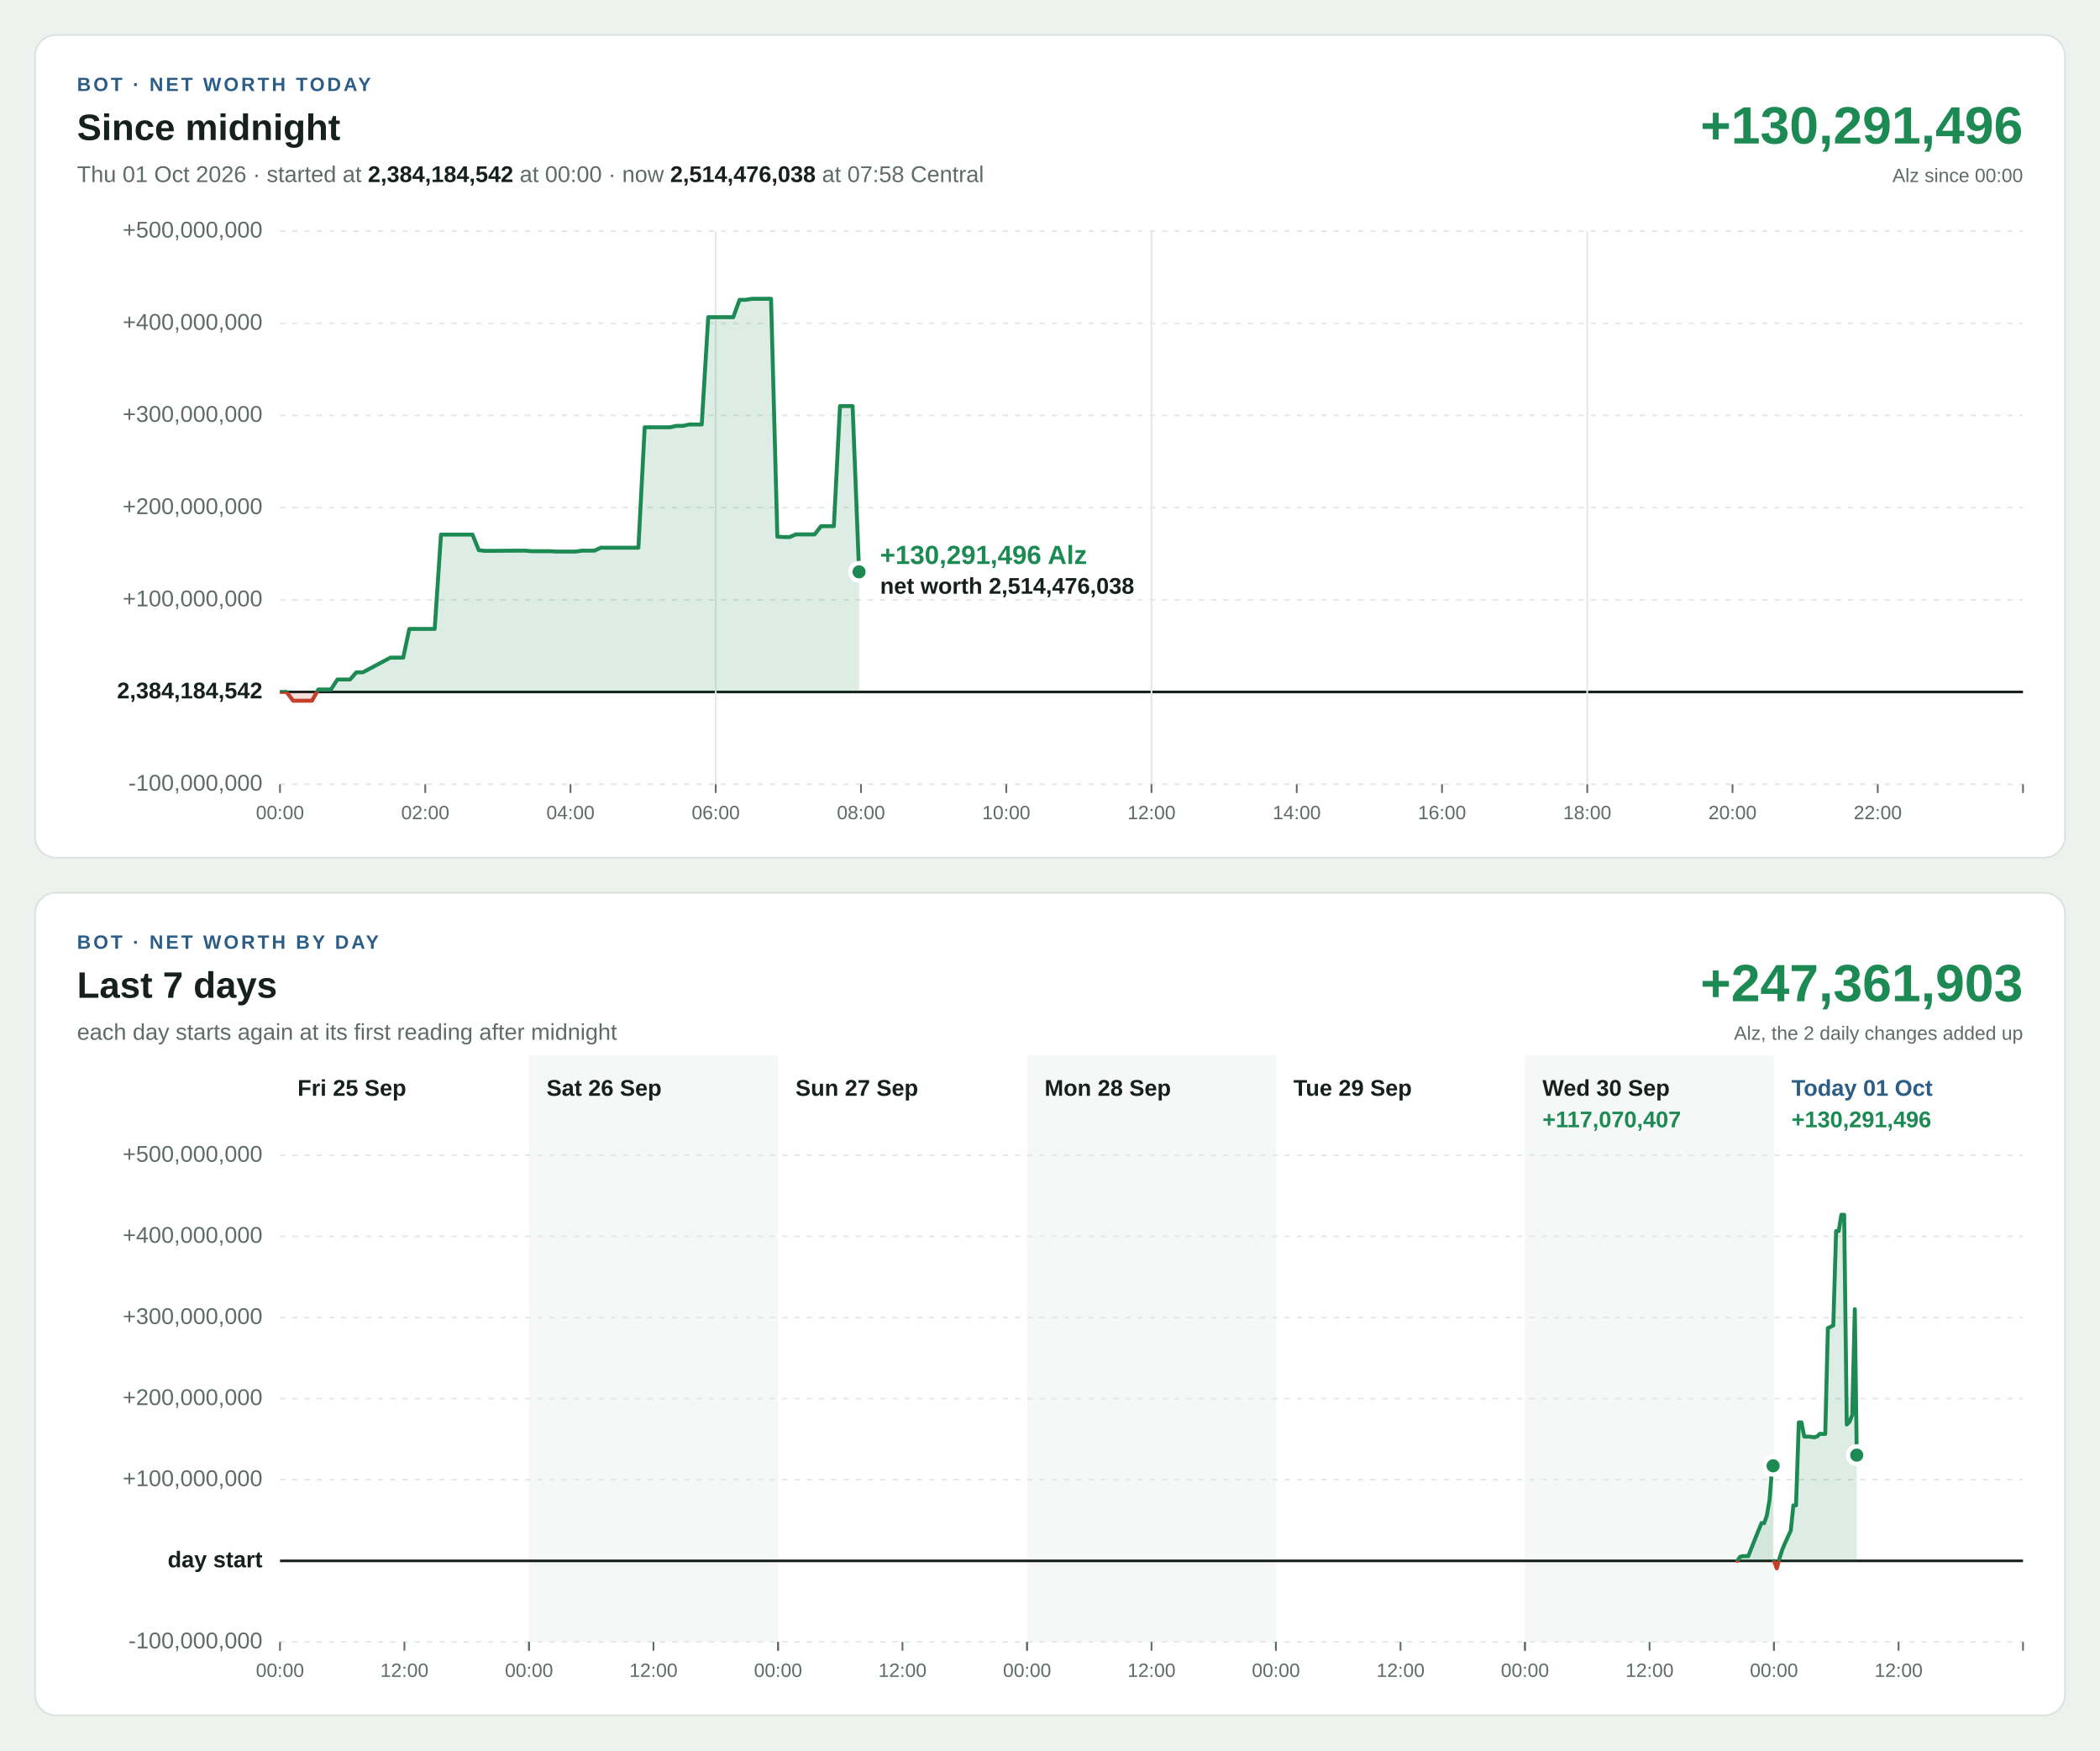
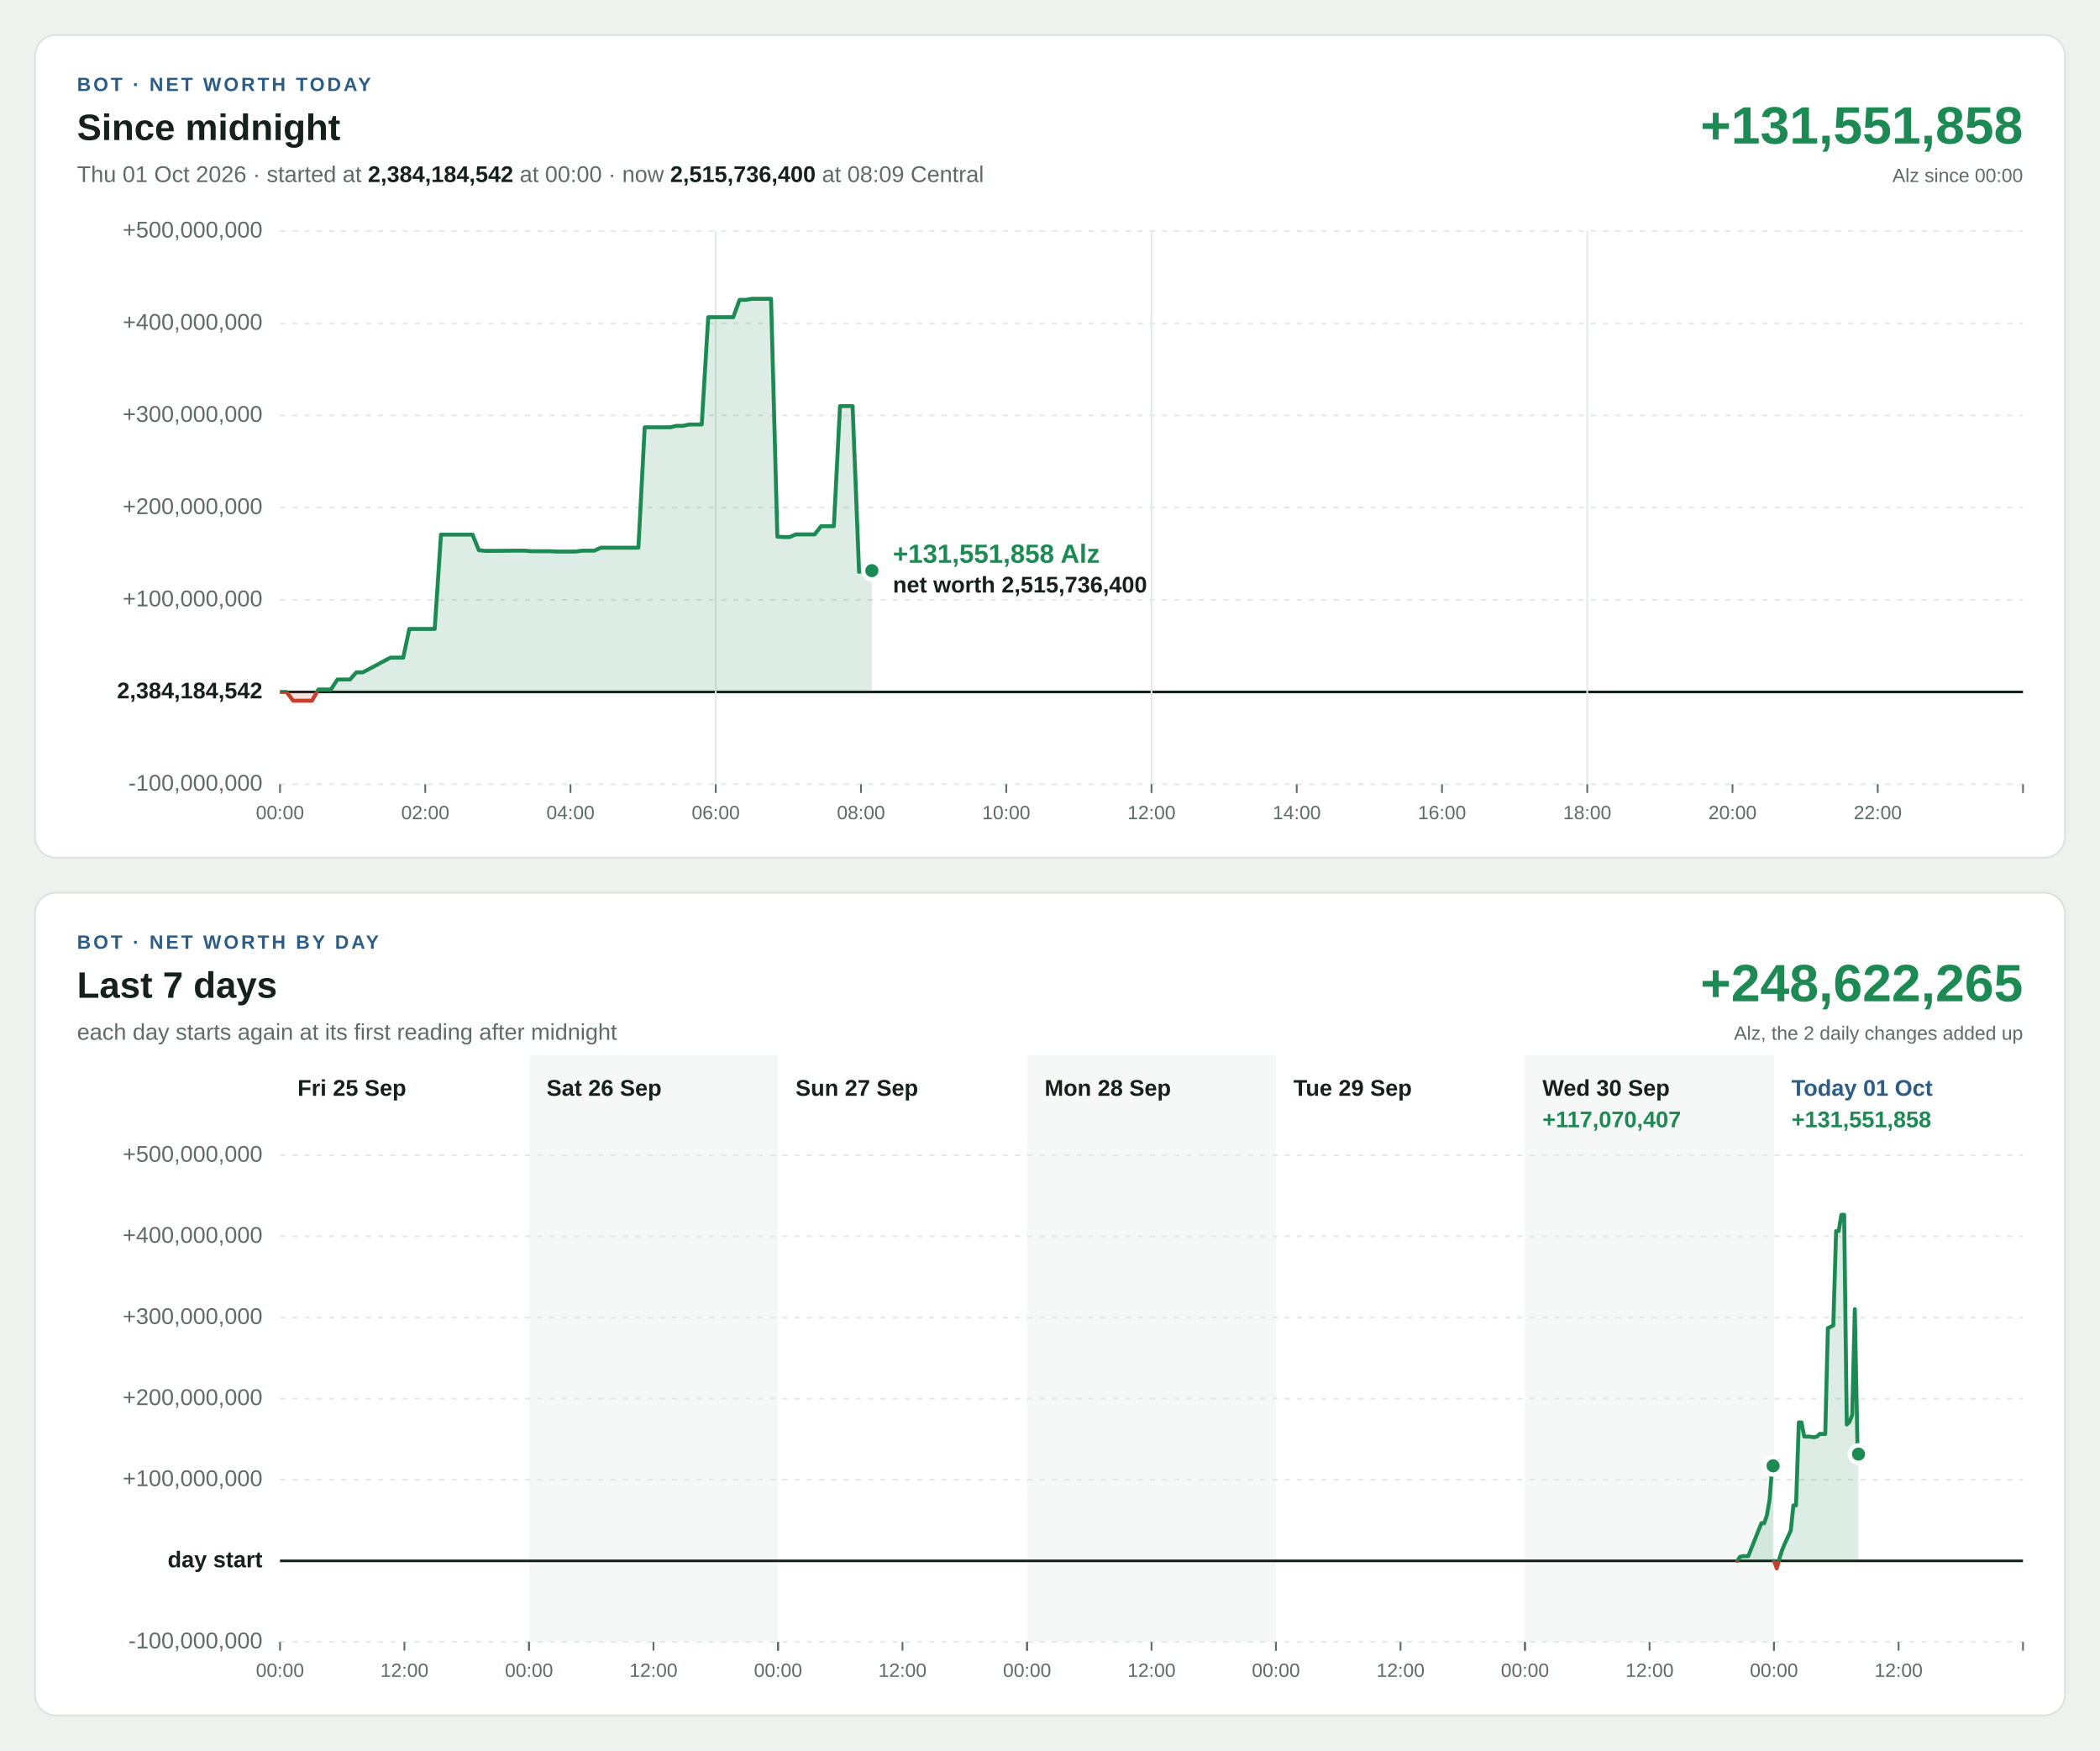
<svg xmlns="http://www.w3.org/2000/svg" width="1200" height="1000" viewBox="0 0 1200 1000" font-family="Segoe UI, Helvetica Neue, Arial, sans-serif" font-size="13" style="font-variant-numeric: tabular-nums">
  <rect width="1200" height="1000" fill="#eef2ef" />
  <g transform="translate(20,20)">
    <rect width="1160" height="470" rx="12" fill="#ffffff" stroke="#dbe3de" />
    <text x="24" y="32" font-size="11" font-weight="700" letter-spacing="1.4" fill="#2b5d87">BOT · NET WORTH TODAY</text>
    <text x="24" y="60" font-size="21" font-weight="700" fill="#16211b">Since midnight</text>
-     <text x="24" y="84" fill="#5f6b65">Thu 01 Oct 2026 · started at <tspan font-weight="700" fill="#16211b">2,384,184,542</tspan> at 00:00 · now <tspan font-weight="700" fill="#16211b">2,514,476,038</tspan> at 07:58 Central</text>
-     <text x="1136" y="62" font-size="30" font-weight="700" text-anchor="end" fill="#1d8a53">+130,291,496</text>
+     <text x="24" y="84" fill="#5f6b65">Thu 01 Oct 2026 · started at <tspan font-weight="700" fill="#16211b">2,384,184,542</tspan> at 00:00 · now <tspan font-weight="700" fill="#16211b">2,515,736,400</tspan> at 08:09 Central</text>
+     <text x="1136" y="62" font-size="30" font-weight="700" text-anchor="end" fill="#1d8a53">+131,551,858</text>
    <text x="1136" y="84" font-size="11" text-anchor="end" fill="#5f6b65">Alz since 00:00</text>
    <line x1="140" x2="1136" y1="428.0" y2="428.0" stroke="#e3e9e5" stroke-width="1" stroke-dasharray="3 4" />
    <text x="130" y="428.0" text-anchor="end" dominant-baseline="middle" font-weight="400" fill="#5f6b65">-100,000,000</text>
    <line x1="140" x2="1136" y1="375.3" y2="375.3" stroke="#16211b" stroke-width="1.5" />
    <text x="130" y="375.3" text-anchor="end" dominant-baseline="middle" font-weight="700" fill="#16211b">2,384,184,542</text>
    <line x1="140" x2="1136" y1="322.7" y2="322.7" stroke="#e3e9e5" stroke-width="1" stroke-dasharray="3 4" />
    <text x="130" y="322.7" text-anchor="end" dominant-baseline="middle" font-weight="400" fill="#5f6b65">+100,000,000</text>
    <line x1="140" x2="1136" y1="270.0" y2="270.0" stroke="#e3e9e5" stroke-width="1" stroke-dasharray="3 4" />
    <text x="130" y="270.0" text-anchor="end" dominant-baseline="middle" font-weight="400" fill="#5f6b65">+200,000,000</text>
    <line x1="140" x2="1136" y1="217.3" y2="217.3" stroke="#e3e9e5" stroke-width="1" stroke-dasharray="3 4" />
    <text x="130" y="217.3" text-anchor="end" dominant-baseline="middle" font-weight="400" fill="#5f6b65">+300,000,000</text>
    <line x1="140" x2="1136" y1="164.7" y2="164.7" stroke="#e3e9e5" stroke-width="1" stroke-dasharray="3 4" />
    <text x="130" y="164.7" text-anchor="end" dominant-baseline="middle" font-weight="400" fill="#5f6b65">+400,000,000</text>
    <line x1="140" x2="1136" y1="112.0" y2="112.0" stroke="#e3e9e5" stroke-width="1" stroke-dasharray="3 4" />
    <text x="130" y="112.0" text-anchor="end" dominant-baseline="middle" font-weight="400" fill="#5f6b65">+500,000,000</text>
    <line x1="140.0" x2="140.0" y1="428" y2="433" stroke="#5f6b65" stroke-width="1" />
    <text x="140.0" y="448" font-size="11" text-anchor="middle" fill="#5f6b65">00:00</text>
    <line x1="223.0" x2="223.0" y1="428" y2="433" stroke="#5f6b65" stroke-width="1" />
    <text x="223.0" y="448" font-size="11" text-anchor="middle" fill="#5f6b65">02:00</text>
    <line x1="306.0" x2="306.0" y1="428" y2="433" stroke="#5f6b65" stroke-width="1" />
    <text x="306.0" y="448" font-size="11" text-anchor="middle" fill="#5f6b65">04:00</text>
    <line x1="389.0" x2="389.0" y1="112" y2="428" stroke="#e3e9e5" stroke-width="1" />
    <line x1="389.0" x2="389.0" y1="428" y2="433" stroke="#5f6b65" stroke-width="1" />
    <text x="389.0" y="448" font-size="11" text-anchor="middle" fill="#5f6b65">06:00</text>
    <line x1="472.0" x2="472.0" y1="428" y2="433" stroke="#5f6b65" stroke-width="1" />
    <text x="472.0" y="448" font-size="11" text-anchor="middle" fill="#5f6b65">08:00</text>
    <line x1="555.0" x2="555.0" y1="428" y2="433" stroke="#5f6b65" stroke-width="1" />
    <text x="555.0" y="448" font-size="11" text-anchor="middle" fill="#5f6b65">10:00</text>
    <line x1="638.0" x2="638.0" y1="112" y2="428" stroke="#e3e9e5" stroke-width="1" />
    <line x1="638.0" x2="638.0" y1="428" y2="433" stroke="#5f6b65" stroke-width="1" />
    <text x="638.0" y="448" font-size="11" text-anchor="middle" fill="#5f6b65">12:00</text>
    <line x1="721.0" x2="721.0" y1="428" y2="433" stroke="#5f6b65" stroke-width="1" />
    <text x="721.0" y="448" font-size="11" text-anchor="middle" fill="#5f6b65">14:00</text>
    <line x1="804.0" x2="804.0" y1="428" y2="433" stroke="#5f6b65" stroke-width="1" />
    <text x="804.0" y="448" font-size="11" text-anchor="middle" fill="#5f6b65">16:00</text>
    <line x1="887.0" x2="887.0" y1="112" y2="428" stroke="#e3e9e5" stroke-width="1" />
    <line x1="887.0" x2="887.0" y1="428" y2="433" stroke="#5f6b65" stroke-width="1" />
    <text x="887.0" y="448" font-size="11" text-anchor="middle" fill="#5f6b65">18:00</text>
    <line x1="970.0" x2="970.0" y1="428" y2="433" stroke="#5f6b65" stroke-width="1" />
    <text x="970.0" y="448" font-size="11" text-anchor="middle" fill="#5f6b65">20:00</text>
    <line x1="1053.0" x2="1053.0" y1="428" y2="433" stroke="#5f6b65" stroke-width="1" />
    <text x="1053.0" y="448" font-size="11" text-anchor="middle" fill="#5f6b65">22:00</text>
    <line x1="1136.0" x2="1136.0" y1="428" y2="433" stroke="#5f6b65" stroke-width="1" />
    <defs>
-       <path id="shape-today" d="M140.1 375.3L140.1 375.3L143.7 375.3L147.5 380.3L151.1 380.3L154.8 380.3L158.3 380.3L161.9 373.9L165.6 373.9L169.1 373.9L172.8 368.2L176.5 368.2L180.0 368.2L183.6 364.1L187.3 364.1L203.1 355.7L206.8 355.7L210.4 355.7L213.9 339.3L217.6 339.3L221.2 339.3L224.8 339.3L228.4 339.3L232.0 285.4L235.5 285.4L239.2 285.4L242.8 285.4L246.3 285.4L250.0 285.4L253.6 294.3L257.1 294.7L260.8 294.7L272.9 294.6L276.6 294.6L280.2 294.6L283.7 294.9L287.3 294.9L290.9 294.9L294.5 294.9L298.1 295.1L301.8 295.1L305.3 295.1L308.9 295.1L312.5 294.6L316.0 294.6L319.6 294.6L323.3 292.9L326.8 292.9L330.4 292.9L334.1 292.9L337.6 292.9L341.2 292.9L344.8 292.9L348.4 224.1L352.0 224.1L355.6 224.1L359.2 224.1L362.9 224.1L366.5 223.3L370.1 223.3L373.8 222.5L377.3 222.5L381.0 222.5L384.7 161.2L388.2 161.2L391.8 161.2L395.5 161.2L399.0 161.2L402.6 151.3L406.1 151.3L409.7 150.7L413.3 150.7L417.0 150.7L420.6 150.7L424.2 286.6L427.7 286.8L431.3 286.8L434.7 285.3L438.2 285.3L441.8 285.3L445.5 285.3L449.2 280.6L452.8 280.6L456.5 280.6L460.0 212.0L463.5 212.0L467.2 212.0L470.9 306.7L470.9 375.3Z" />
-       <path id="line-today" d="M140.1 375.3L143.7 375.3L147.5 380.3L151.1 380.3L154.8 380.3L158.3 380.3L161.9 373.9L165.6 373.9L169.1 373.9L172.8 368.2L176.5 368.2L180.0 368.2L183.6 364.1L187.3 364.1L203.1 355.7L206.8 355.7L210.4 355.7L213.9 339.3L217.6 339.3L221.2 339.3L224.8 339.3L228.4 339.3L232.0 285.4L235.5 285.4L239.2 285.4L242.8 285.4L246.3 285.4L250.0 285.4L253.6 294.3L257.1 294.7L260.8 294.7L272.9 294.6L276.6 294.6L280.2 294.6L283.7 294.9L287.3 294.9L290.9 294.9L294.5 294.9L298.1 295.1L301.8 295.1L305.3 295.1L308.9 295.1L312.5 294.6L316.0 294.6L319.6 294.6L323.3 292.9L326.8 292.9L330.4 292.9L334.1 292.9L337.6 292.9L341.2 292.9L344.8 292.9L348.4 224.1L352.0 224.1L355.6 224.1L359.2 224.1L362.9 224.1L366.5 223.3L370.1 223.3L373.8 222.5L377.3 222.5L381.0 222.5L384.7 161.2L388.2 161.2L391.8 161.2L395.5 161.2L399.0 161.2L402.6 151.3L406.1 151.3L409.7 150.7L413.3 150.7L417.0 150.7L420.6 150.7L424.2 286.6L427.7 286.8L431.3 286.8L434.7 285.3L438.2 285.3L441.8 285.3L445.5 285.3L449.2 280.6L452.8 280.6L456.5 280.6L460.0 212.0L463.5 212.0L467.2 212.0L470.9 306.7" />
+       <path id="shape-today" d="M140.1 375.3L140.1 375.3L143.7 375.3L147.5 380.3L151.1 380.3L154.8 380.3L158.3 380.3L161.9 373.9L165.6 373.9L169.1 373.9L172.8 368.2L176.5 368.2L180.0 368.2L183.6 364.1L187.3 364.1L203.1 355.7L206.8 355.7L210.4 355.7L213.9 339.3L217.6 339.3L221.2 339.3L224.8 339.3L228.4 339.3L232.0 285.4L235.5 285.4L239.2 285.4L242.8 285.4L246.3 285.4L250.0 285.4L253.6 294.3L257.1 294.7L260.8 294.7L272.9 294.6L276.6 294.6L280.2 294.6L283.7 294.9L287.3 294.9L290.9 294.9L294.5 294.9L298.1 295.1L301.8 295.1L305.3 295.1L308.9 295.1L312.5 294.6L316.0 294.6L319.6 294.6L323.3 292.9L326.8 292.9L330.4 292.9L334.1 292.9L337.6 292.9L341.2 292.9L344.8 292.9L348.4 224.1L352.0 224.1L355.6 224.1L359.2 224.1L362.9 224.1L366.5 223.3L370.1 223.3L373.8 222.5L377.3 222.5L381.0 222.5L384.7 161.2L388.2 161.2L391.8 161.2L395.5 161.2L399.0 161.2L402.6 151.3L406.1 151.3L409.7 150.7L413.3 150.7L417.0 150.7L420.6 150.7L424.2 286.6L427.7 286.8L431.3 286.8L434.7 285.3L438.2 285.3L441.8 285.3L445.5 285.3L449.2 280.6L452.8 280.6L456.5 280.6L460.0 212.0L463.5 212.0L467.2 212.0L470.9 306.7L474.6 306.0L478.2 306.0L478.2 375.3Z" />
+       <path id="line-today" d="M140.1 375.3L143.7 375.3L147.5 380.3L151.1 380.3L154.8 380.3L158.3 380.3L161.9 373.9L165.6 373.9L169.1 373.9L172.8 368.2L176.5 368.2L180.0 368.2L183.6 364.1L187.3 364.1L203.1 355.7L206.8 355.7L210.4 355.7L213.9 339.3L217.6 339.3L221.2 339.3L224.8 339.3L228.4 339.3L232.0 285.4L235.5 285.4L239.2 285.4L242.8 285.4L246.3 285.4L250.0 285.4L253.6 294.3L257.1 294.7L260.8 294.7L272.9 294.6L276.6 294.6L280.2 294.6L283.7 294.9L287.3 294.9L290.9 294.9L294.5 294.9L298.1 295.1L301.8 295.1L305.3 295.1L308.9 295.1L312.5 294.6L316.0 294.6L319.6 294.6L323.3 292.9L326.8 292.9L330.4 292.9L334.1 292.9L337.6 292.9L341.2 292.9L344.8 292.9L348.4 224.1L352.0 224.1L355.6 224.1L359.2 224.1L362.9 224.1L366.5 223.3L370.1 223.3L373.8 222.5L377.3 222.5L381.0 222.5L384.7 161.2L388.2 161.2L391.8 161.2L395.5 161.2L399.0 161.2L402.6 151.3L406.1 151.3L409.7 150.7L413.3 150.7L417.0 150.7L420.6 150.7L424.2 286.6L427.7 286.8L431.3 286.8L434.7 285.3L438.2 285.3L441.8 285.3L445.5 285.3L449.2 280.6L452.8 280.6L456.5 280.6L460.0 212.0L463.5 212.0L467.2 212.0L470.9 306.7L474.6 306.0L478.2 306.0" />
      <clipPath id="up-today">
        <rect x="140" y="112" width="996" height="263.3" />
      </clipPath>
      <clipPath id="down-today">
        <rect x="140" y="375.3" width="996" height="52.7" />
      </clipPath>
    </defs>
    <use href="#shape-today" fill="#1d8a53" fill-opacity="0.15" clip-path="url(#up-today)" />
    <use href="#line-today" fill="none" stroke="#1d8a53" stroke-width="2.25" stroke-linejoin="round" stroke-linecap="round" clip-path="url(#up-today)" />
    <use href="#shape-today" fill="#c4402b" fill-opacity="0.15" clip-path="url(#down-today)" />
    <use href="#line-today" fill="none" stroke="#c4402b" stroke-width="2.25" stroke-linejoin="round" stroke-linecap="round" clip-path="url(#down-today)" />
-     <circle cx="470.9" cy="306.7" r="5" fill="#1d8a53" stroke="#ffffff" stroke-width="2.5" />
-     <text x="482.9" y="302.2" text-anchor="start" font-size="15" font-weight="700" fill="#1d8a53" stroke="#ffffff" stroke-width="4" stroke-linejoin="round" paint-order="stroke">+130,291,496 Alz</text>
-     <text x="482.9" y="319.2" text-anchor="start" font-size="13" font-weight="600" fill="#16211b" stroke="#ffffff" stroke-width="4" stroke-linejoin="round" paint-order="stroke">net worth 2,514,476,038</text>
+     <circle cx="478.2" cy="306.0" r="5" fill="#1d8a53" stroke="#ffffff" stroke-width="2.5" />
+     <text x="490.2" y="301.5" text-anchor="start" font-size="15" font-weight="700" fill="#1d8a53" stroke="#ffffff" stroke-width="4" stroke-linejoin="round" paint-order="stroke">+131,551,858 Alz</text>
+     <text x="490.2" y="318.5" text-anchor="start" font-size="13" font-weight="600" fill="#16211b" stroke="#ffffff" stroke-width="4" stroke-linejoin="round" paint-order="stroke">net worth 2,515,736,400</text>
  </g>
  <g transform="translate(20,510)">
    <rect width="1160" height="470" rx="12" fill="#ffffff" stroke="#dbe3de" />
    <text x="24" y="32" font-size="11" font-weight="700" letter-spacing="1.4" fill="#2b5d87">BOT · NET WORTH BY DAY</text>
    <text x="24" y="60" font-size="21" font-weight="700" fill="#16211b">Last 7 days</text>
    <text x="24" y="84" fill="#5f6b65">each day starts again at its first reading after midnight</text>
-     <text x="1136" y="62" font-size="30" font-weight="700" text-anchor="end" fill="#1d8a53">+247,361,903</text>
+     <text x="1136" y="62" font-size="30" font-weight="700" text-anchor="end" fill="#1d8a53">+248,622,265</text>
    <text x="1136" y="84" font-size="11" text-anchor="end" fill="#5f6b65">Alz, the 2 daily changes added up</text>
    <rect x="282.3" y="93" width="142.3" height="335" fill="#f5f8f6" />
    <rect x="566.9" y="93" width="142.3" height="335" fill="#f5f8f6" />
    <rect x="851.4" y="93" width="142.3" height="335" fill="#f5f8f6" />
    <line x1="140" x2="1136" y1="428.0" y2="428.0" stroke="#e3e9e5" stroke-width="1" stroke-dasharray="3 4" />
    <text x="130" y="428.0" text-anchor="end" dominant-baseline="middle" font-weight="400" fill="#5f6b65">-100,000,000</text>
    <line x1="140" x2="1136" y1="381.7" y2="381.7" stroke="#16211b" stroke-width="1.5" />
    <text x="130" y="381.7" text-anchor="end" dominant-baseline="middle" font-weight="700" fill="#16211b">day start</text>
    <line x1="140" x2="1136" y1="335.3" y2="335.3" stroke="#e3e9e5" stroke-width="1" stroke-dasharray="3 4" />
    <text x="130" y="335.3" text-anchor="end" dominant-baseline="middle" font-weight="400" fill="#5f6b65">+100,000,000</text>
    <line x1="140" x2="1136" y1="289.0" y2="289.0" stroke="#e3e9e5" stroke-width="1" stroke-dasharray="3 4" />
    <text x="130" y="289.0" text-anchor="end" dominant-baseline="middle" font-weight="400" fill="#5f6b65">+200,000,000</text>
    <line x1="140" x2="1136" y1="242.7" y2="242.7" stroke="#e3e9e5" stroke-width="1" stroke-dasharray="3 4" />
    <text x="130" y="242.7" text-anchor="end" dominant-baseline="middle" font-weight="400" fill="#5f6b65">+300,000,000</text>
    <line x1="140" x2="1136" y1="196.3" y2="196.3" stroke="#e3e9e5" stroke-width="1" stroke-dasharray="3 4" />
    <text x="130" y="196.3" text-anchor="end" dominant-baseline="middle" font-weight="400" fill="#5f6b65">+400,000,000</text>
    <line x1="140" x2="1136" y1="150.0" y2="150.0" stroke="#e3e9e5" stroke-width="1" stroke-dasharray="3 4" />
    <text x="130" y="150.0" text-anchor="end" dominant-baseline="middle" font-weight="400" fill="#5f6b65">+500,000,000</text>
    <text x="150.0" y="116" font-weight="700" fill="#16211b">Fri 25 Sep</text>
    <line x1="140.0" x2="140.0" y1="428" y2="433" stroke="#5f6b65" stroke-width="1" />
    <text x="140.0" y="448" font-size="11" text-anchor="middle" fill="#5f6b65">00:00</text>
    <line x1="211.1" x2="211.1" y1="428" y2="433" stroke="#5f6b65" stroke-width="1" />
    <text x="211.1" y="448" font-size="11" text-anchor="middle" fill="#5f6b65">12:00</text>
    <line x1="282.3" x2="282.3" y1="428" y2="433" stroke="#5f6b65" stroke-width="1" />
    <text x="292.3" y="116" font-weight="700" fill="#16211b">Sat 26 Sep</text>
    <line x1="282.3" x2="282.3" y1="428" y2="433" stroke="#5f6b65" stroke-width="1" />
    <text x="282.3" y="448" font-size="11" text-anchor="middle" fill="#5f6b65">00:00</text>
    <line x1="353.4" x2="353.4" y1="428" y2="433" stroke="#5f6b65" stroke-width="1" />
    <text x="353.4" y="448" font-size="11" text-anchor="middle" fill="#5f6b65">12:00</text>
    <line x1="424.6" x2="424.6" y1="428" y2="433" stroke="#5f6b65" stroke-width="1" />
    <text x="434.6" y="116" font-weight="700" fill="#16211b">Sun 27 Sep</text>
    <line x1="424.6" x2="424.6" y1="428" y2="433" stroke="#5f6b65" stroke-width="1" />
    <text x="424.6" y="448" font-size="11" text-anchor="middle" fill="#5f6b65">00:00</text>
    <line x1="495.7" x2="495.7" y1="428" y2="433" stroke="#5f6b65" stroke-width="1" />
    <text x="495.7" y="448" font-size="11" text-anchor="middle" fill="#5f6b65">12:00</text>
    <line x1="566.9" x2="566.9" y1="428" y2="433" stroke="#5f6b65" stroke-width="1" />
    <text x="576.9" y="116" font-weight="700" fill="#16211b">Mon 28 Sep</text>
    <line x1="566.9" x2="566.9" y1="428" y2="433" stroke="#5f6b65" stroke-width="1" />
    <text x="566.9" y="448" font-size="11" text-anchor="middle" fill="#5f6b65">00:00</text>
    <line x1="638.0" x2="638.0" y1="428" y2="433" stroke="#5f6b65" stroke-width="1" />
    <text x="638.0" y="448" font-size="11" text-anchor="middle" fill="#5f6b65">12:00</text>
    <line x1="709.1" x2="709.1" y1="428" y2="433" stroke="#5f6b65" stroke-width="1" />
    <text x="719.1" y="116" font-weight="700" fill="#16211b">Tue 29 Sep</text>
    <line x1="709.1" x2="709.1" y1="428" y2="433" stroke="#5f6b65" stroke-width="1" />
    <text x="709.1" y="448" font-size="11" text-anchor="middle" fill="#5f6b65">00:00</text>
    <line x1="780.3" x2="780.3" y1="428" y2="433" stroke="#5f6b65" stroke-width="1" />
    <text x="780.3" y="448" font-size="11" text-anchor="middle" fill="#5f6b65">12:00</text>
    <line x1="851.4" x2="851.4" y1="428" y2="433" stroke="#5f6b65" stroke-width="1" />
    <text x="861.4" y="116" font-weight="700" fill="#16211b">Wed 30 Sep</text>
    <line x1="851.4" x2="851.4" y1="428" y2="433" stroke="#5f6b65" stroke-width="1" />
    <text x="851.4" y="448" font-size="11" text-anchor="middle" fill="#5f6b65">00:00</text>
    <line x1="922.6" x2="922.6" y1="428" y2="433" stroke="#5f6b65" stroke-width="1" />
    <text x="922.6" y="448" font-size="11" text-anchor="middle" fill="#5f6b65">12:00</text>
    <line x1="993.7" x2="993.7" y1="428" y2="433" stroke="#5f6b65" stroke-width="1" />
    <text x="861.4" y="134" font-weight="700" fill="#1d8a53">+117,070,407</text>
    <defs>
      <path id="shape-day5" d="M972.8 381.7L972.8 381.7L974.3 379.4L975.9 379.0L977.4 379.0L979.0 379.0L985.1 363.7L986.6 360.1L988.1 360.2L989.6 355.9L991.2 346.7L992.7 327.4L993.2 327.4L993.2 381.7Z" />
      <path id="line-day5" d="M972.8 381.7L974.3 379.4L975.9 379.0L977.4 379.0L979.0 379.0L985.1 363.7L986.6 360.1L988.1 360.2L989.6 355.9L991.2 346.7L992.7 327.4L993.2 327.4" />
      <clipPath id="up-day5">
        <rect x="140" y="150" width="996" height="231.7" />
      </clipPath>
      <clipPath id="down-day5">
        <rect x="140" y="381.7" width="996" height="46.3" />
      </clipPath>
    </defs>
    <use href="#shape-day5" fill="#1d8a53" fill-opacity="0.15" clip-path="url(#up-day5)" />
    <use href="#line-day5" fill="none" stroke="#1d8a53" stroke-width="2.25" stroke-linejoin="round" stroke-linecap="round" clip-path="url(#up-day5)" />
    <use href="#shape-day5" fill="#c4402b" fill-opacity="0.15" clip-path="url(#down-day5)" />
    <use href="#line-day5" fill="none" stroke="#c4402b" stroke-width="2.25" stroke-linejoin="round" stroke-linecap="round" clip-path="url(#down-day5)" />
    <circle cx="993.2" cy="327.4" r="5" fill="#1d8a53" stroke="#ffffff" stroke-width="2.5" />
    <text x="1003.7" y="116" font-weight="700" fill="#2b5d87">Today 01 Oct</text>
    <line x1="993.7" x2="993.7" y1="428" y2="433" stroke="#5f6b65" stroke-width="1" />
    <text x="993.7" y="448" font-size="11" text-anchor="middle" fill="#5f6b65">00:00</text>
    <line x1="1064.9" x2="1064.9" y1="428" y2="433" stroke="#5f6b65" stroke-width="1" />
    <text x="1064.9" y="448" font-size="11" text-anchor="middle" fill="#5f6b65">12:00</text>
    <line x1="1136.0" x2="1136.0" y1="428" y2="433" stroke="#5f6b65" stroke-width="1" />
-     <text x="1003.7" y="134" font-weight="700" fill="#1d8a53">+130,291,496</text>
+     <text x="1003.7" y="134" font-weight="700" fill="#1d8a53">+131,551,858</text>
    <defs>
-       <path id="shape-day6" d="M993.7 381.7L993.7 381.7L995.3 386.0L996.8 380.4L998.4 375.4L999.9 371.8L1003.3 364.4L1004.8 350.0L1006.3 350.0L1007.9 302.6L1009.4 302.6L1011.0 310.7L1013.7 310.7L1015.3 310.9L1016.8 311.1L1018.4 310.6L1019.9 309.1L1021.4 309.2L1023.0 309.2L1024.5 248.7L1026.1 248.0L1027.6 247.2L1029.2 193.3L1030.7 193.3L1032.2 184.0L1033.8 184.0L1035.3 303.8L1036.8 302.4L1038.4 298.4L1039.9 237.9L1041.0 321.3L1041.0 381.7Z" />
-       <path id="line-day6" d="M993.7 381.7L995.3 386.0L996.8 380.4L998.4 375.4L999.9 371.8L1003.3 364.4L1004.8 350.0L1006.3 350.0L1007.9 302.6L1009.4 302.6L1011.0 310.7L1013.7 310.7L1015.3 310.9L1016.8 311.1L1018.4 310.6L1019.9 309.1L1021.4 309.2L1023.0 309.2L1024.5 248.7L1026.1 248.0L1027.6 247.2L1029.2 193.3L1030.7 193.3L1032.2 184.0L1033.8 184.0L1035.3 303.8L1036.8 302.4L1038.4 298.4L1039.9 237.9L1041.0 321.3" />
+       <path id="shape-day6" d="M993.7 381.7L993.7 381.7L995.3 386.0L996.8 380.4L998.4 375.4L999.9 371.8L1003.3 364.4L1004.8 350.0L1006.3 350.0L1007.9 302.6L1009.4 302.6L1011.0 310.7L1013.7 310.7L1015.3 310.9L1016.8 311.1L1018.4 310.6L1019.9 309.1L1021.4 309.2L1023.0 309.2L1024.5 248.7L1026.1 248.0L1027.6 247.2L1029.2 193.3L1030.7 193.3L1032.2 184.0L1033.8 184.0L1035.3 303.8L1036.8 302.4L1038.4 298.4L1039.9 237.9L1041.5 320.7L1042.0 320.7L1042.0 381.7Z" />
+       <path id="line-day6" d="M993.7 381.7L995.3 386.0L996.8 380.4L998.4 375.4L999.9 371.8L1003.3 364.4L1004.8 350.0L1006.3 350.0L1007.9 302.6L1009.4 302.6L1011.0 310.7L1013.7 310.7L1015.3 310.9L1016.8 311.1L1018.4 310.6L1019.9 309.1L1021.4 309.2L1023.0 309.2L1024.5 248.7L1026.1 248.0L1027.6 247.2L1029.2 193.3L1030.7 193.3L1032.2 184.0L1033.8 184.0L1035.3 303.8L1036.8 302.4L1038.4 298.4L1039.9 237.9L1041.5 320.7L1042.0 320.7" />
      <clipPath id="up-day6">
        <rect x="140" y="150" width="996" height="231.7" />
      </clipPath>
      <clipPath id="down-day6">
        <rect x="140" y="381.7" width="996" height="46.3" />
      </clipPath>
    </defs>
    <use href="#shape-day6" fill="#1d8a53" fill-opacity="0.15" clip-path="url(#up-day6)" />
    <use href="#line-day6" fill="none" stroke="#1d8a53" stroke-width="2.25" stroke-linejoin="round" stroke-linecap="round" clip-path="url(#up-day6)" />
    <use href="#shape-day6" fill="#c4402b" fill-opacity="0.15" clip-path="url(#down-day6)" />
    <use href="#line-day6" fill="none" stroke="#c4402b" stroke-width="2.25" stroke-linejoin="round" stroke-linecap="round" clip-path="url(#down-day6)" />
-     <circle cx="1041.0" cy="321.3" r="5" fill="#1d8a53" stroke="#ffffff" stroke-width="2.5" />
+     <circle cx="1042.0" cy="320.7" r="5" fill="#1d8a53" stroke="#ffffff" stroke-width="2.5" />
  </g>
</svg>
